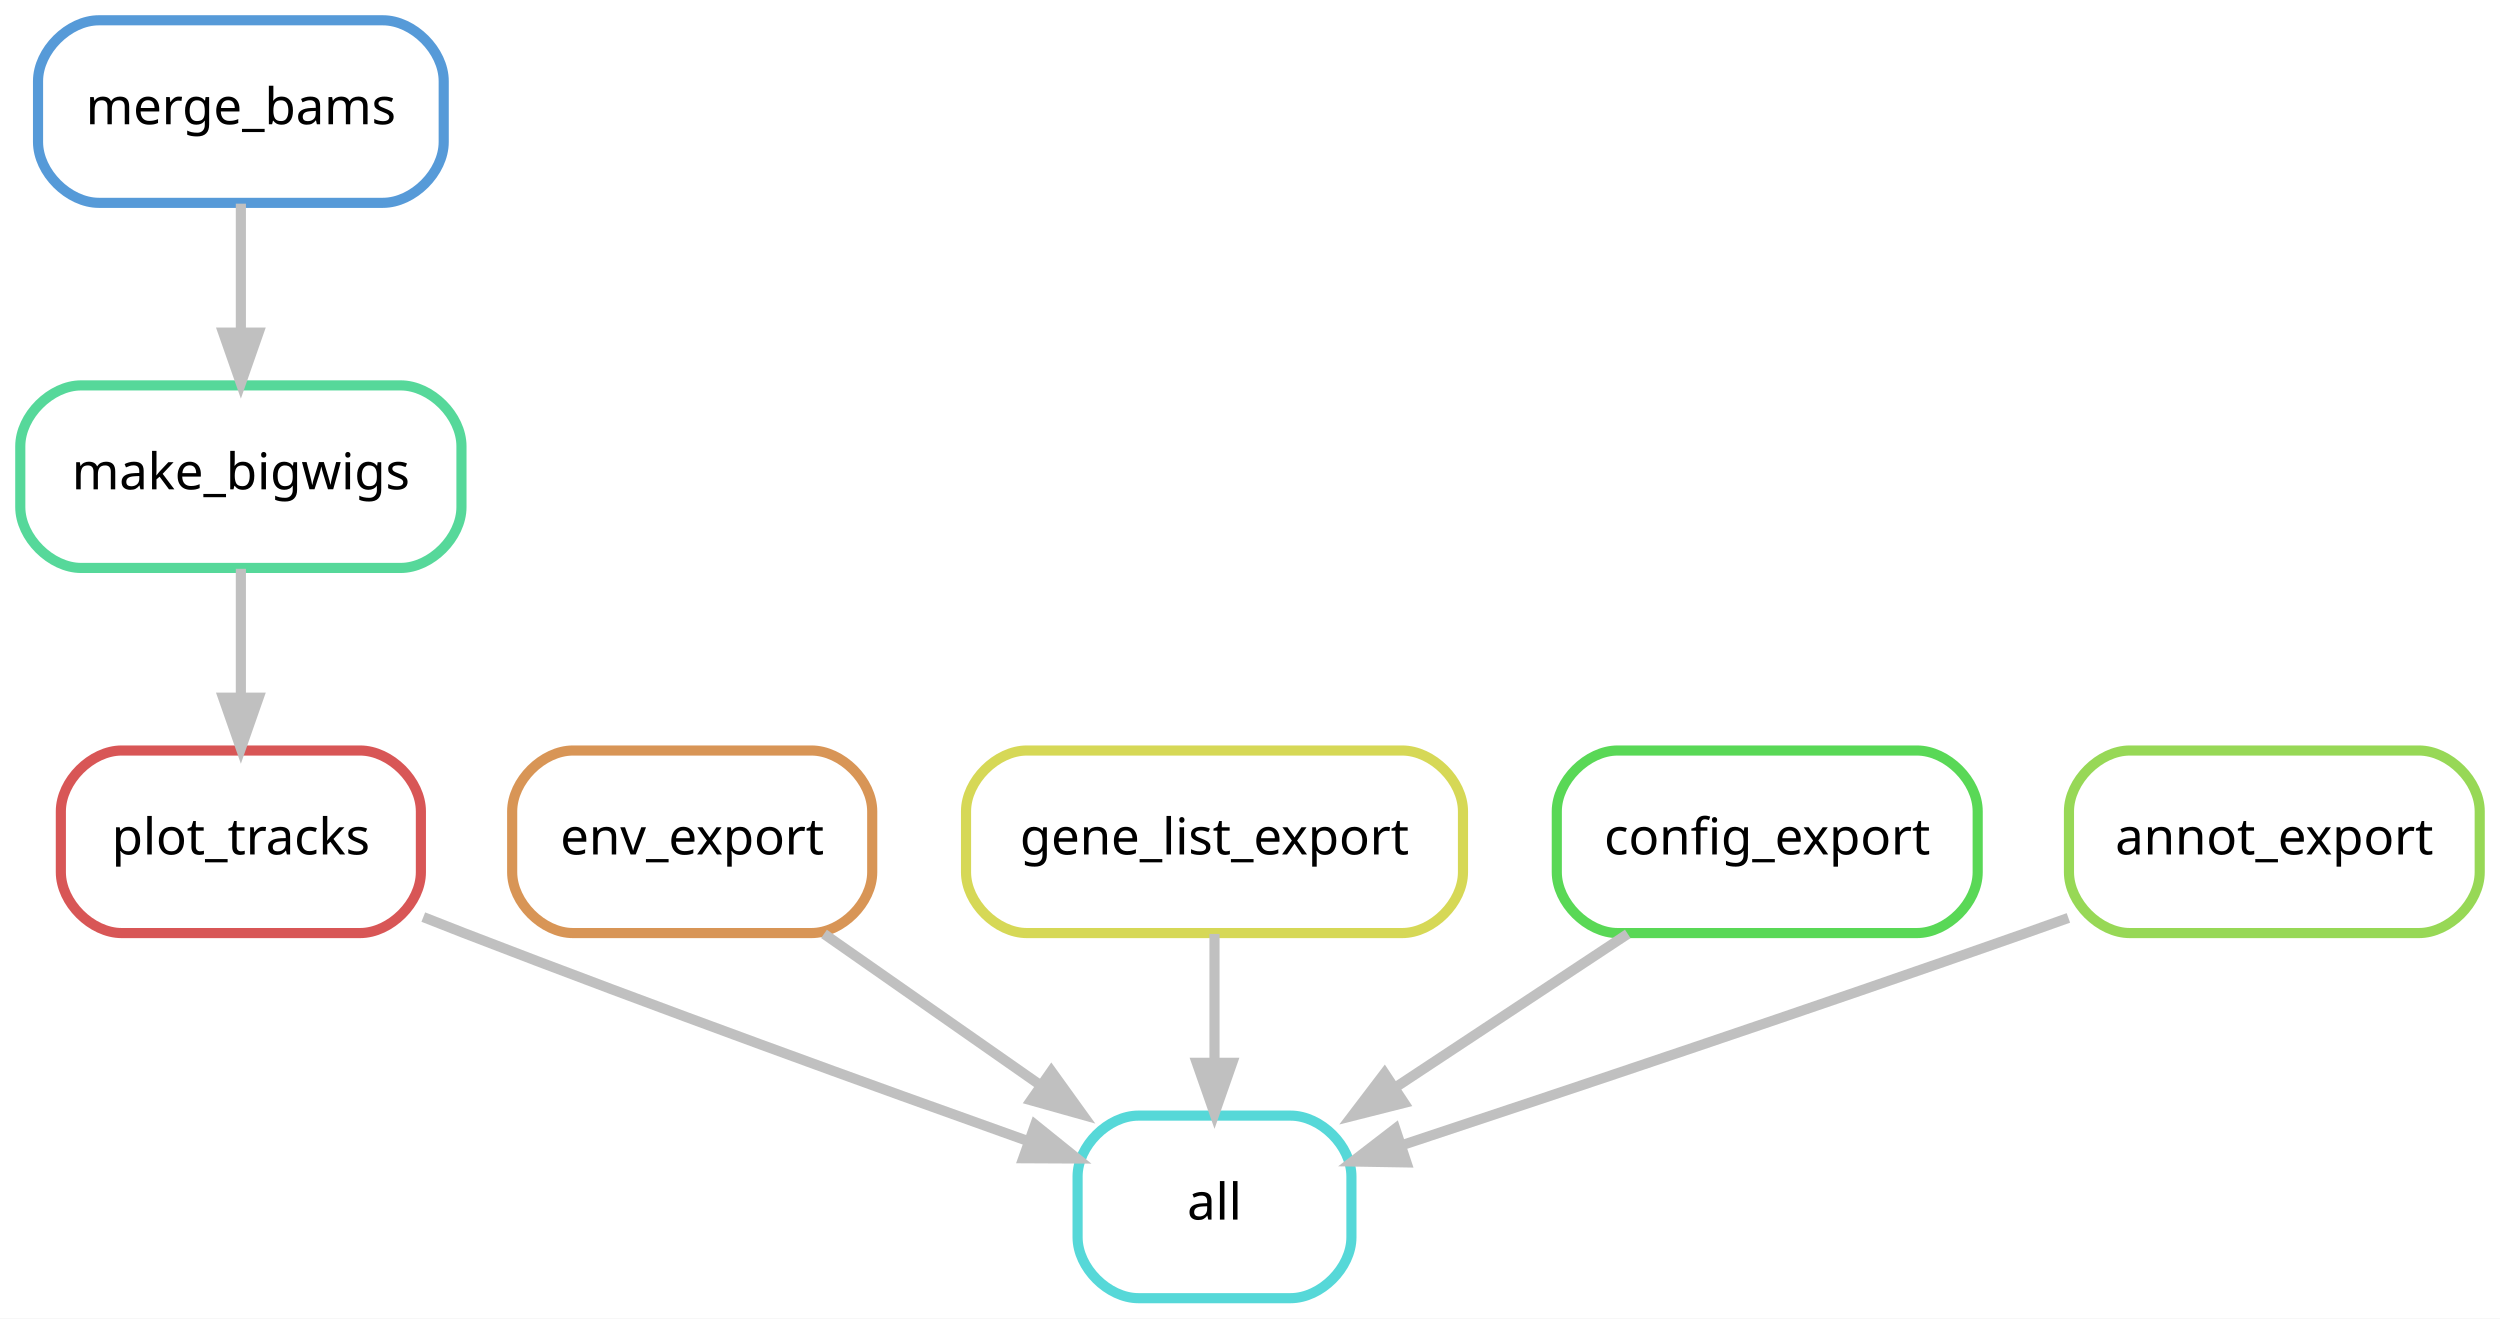
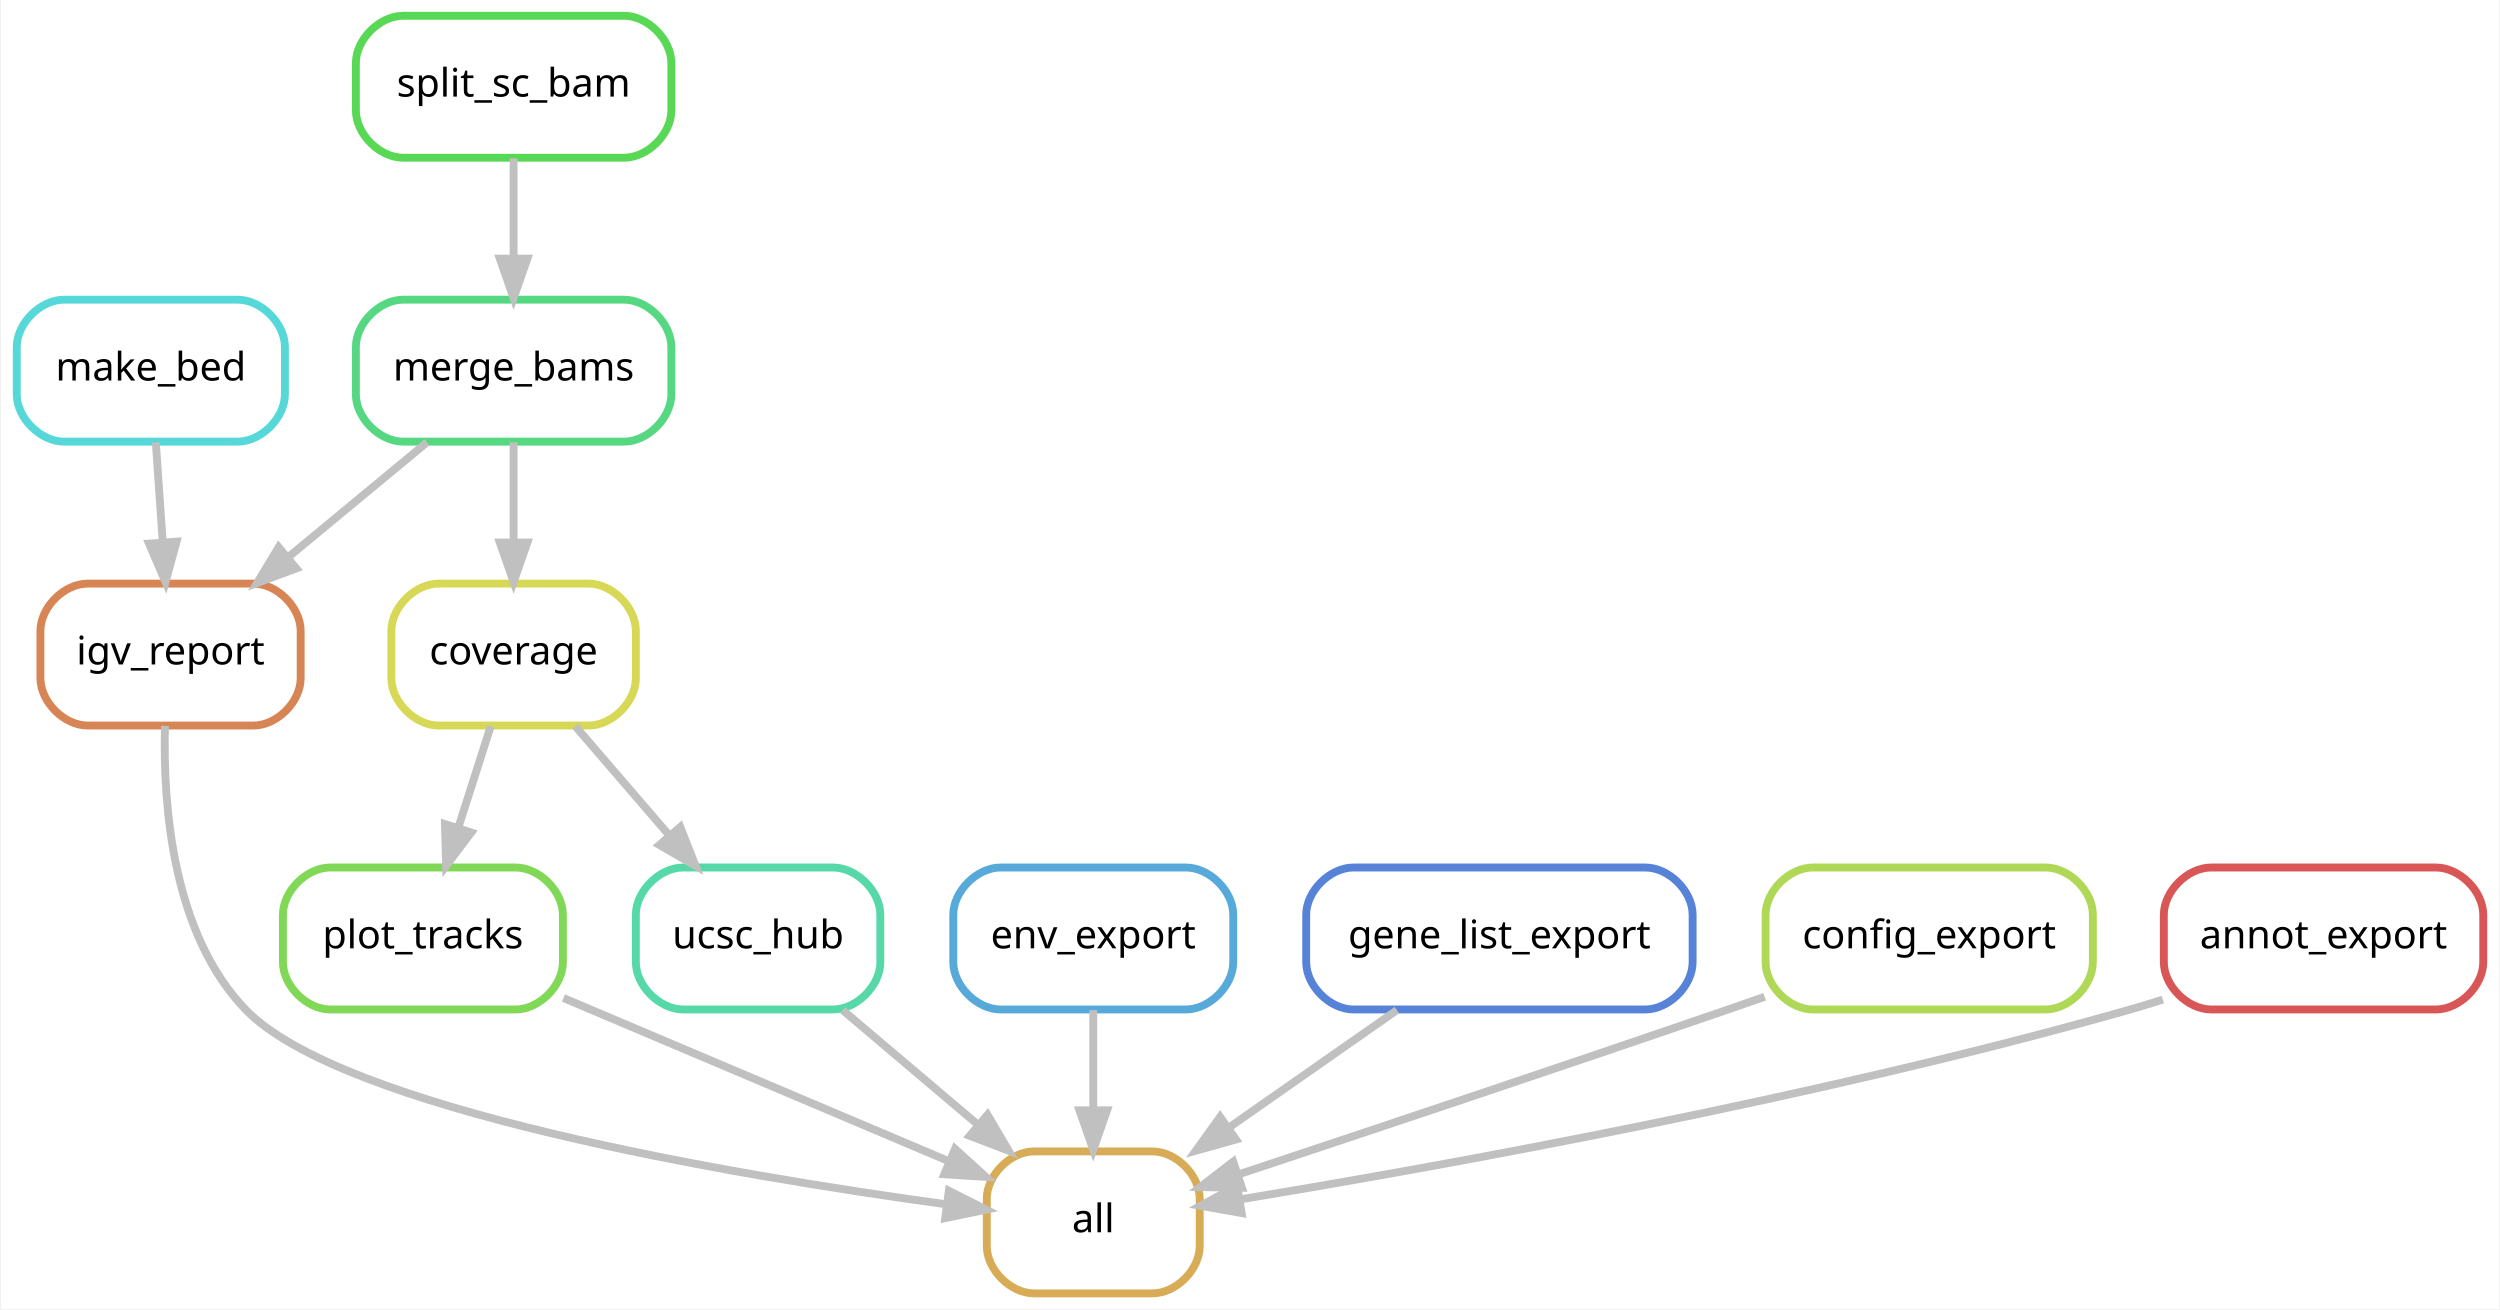
- <svg xmlns="http://www.w3.org/2000/svg" width="493pt" height="260pt" viewBox="0.00 0.00 493.00 260.00">
-   <g id="graph0" class="graph" transform="scale(1 1) rotate(0) translate(4 256)">
-     <polygon fill="#ffffff" stroke="transparent" points="-4,4 -4,-256 489,-256 489,4 -4,4" />
+ <svg xmlns="http://www.w3.org/2000/svg" width="634pt" height="332pt" viewBox="0.00 0.00 633.50 332.00">
+   <g id="graph0" class="graph" transform="scale(1 1) rotate(0) translate(4 328)">
+     <polygon fill="#ffffff" stroke="transparent" points="-4,4 -4,-328 629.5,-328 629.5,4 -4,4" />
    <g id="node1" class="node">
-       <path fill="none" stroke="#56d8d8" stroke-width="2" d="M250.5,-36C250.5,-36 220.5,-36 220.5,-36 214.5,-36 208.5,-30 208.5,-24 208.5,-24 208.5,-12 208.5,-12 208.5,-6 214.5,0 220.5,0 220.5,0 250.5,0 250.5,0 256.5,0 262.5,-6 262.5,-12 262.5,-12 262.5,-24 262.5,-24 262.5,-30 256.5,-36 250.5,-36" />
-       <text text-anchor="middle" x="235.5" y="-15.5" font-family="sans" font-size="10.00" fill="#000000">all</text>
+       <path fill="none" stroke="#d8ac56" stroke-width="2" d="M288,-36C288,-36 258,-36 258,-36 252,-36 246,-30 246,-24 246,-24 246,-12 246,-12 246,-6 252,0 258,0 258,0 288,0 288,0 294,0 300,-6 300,-12 300,-12 300,-24 300,-24 300,-30 294,-36 288,-36" />
+       <text text-anchor="middle" x="273" y="-15.5" font-family="sans" font-size="10.00" fill="#000000">all</text>
    </g>
    <g id="node2" class="node">
-       <path fill="none" stroke="#d85656" stroke-width="2" d="M67,-108C67,-108 20,-108 20,-108 14,-108 8,-102 8,-96 8,-96 8,-84 8,-84 8,-78 14,-72 20,-72 20,-72 67,-72 67,-72 73,-72 79,-78 79,-84 79,-84 79,-96 79,-96 79,-102 73,-108 67,-108" />
-       <text text-anchor="middle" x="43.5" y="-87.5" font-family="sans" font-size="10.00" fill="#000000">plot_tracks</text>
+       <path fill="none" stroke="#80d856" stroke-width="2" d="M126.5,-108C126.5,-108 79.5,-108 79.5,-108 73.5,-108 67.5,-102 67.5,-96 67.5,-96 67.5,-84 67.5,-84 67.5,-78 73.5,-72 79.5,-72 79.5,-72 126.5,-72 126.5,-72 132.5,-72 138.5,-78 138.5,-84 138.5,-84 138.5,-96 138.5,-96 138.5,-102 132.5,-108 126.5,-108" />
+       <text text-anchor="middle" x="103" y="-87.5" font-family="sans" font-size="10.00" fill="#000000">plot_tracks</text>
+     </g>
+     <g id="edge4" class="edge">
+       <path fill="none" stroke="#c0c0c0" stroke-width="2" d="M138.638,-74.906C167.329,-62.755 207.503,-45.74 236.438,-33.485" />
+       <polygon fill="#c0c0c0" stroke="#c0c0c0" stroke-width="2" points="237.944,-36.648 245.787,-29.526 235.214,-30.203 237.944,-36.648" />
+     </g>
+     <g id="node3" class="node">
+       <path fill="none" stroke="#d6d856" stroke-width="2" d="M145,-180C145,-180 107,-180 107,-180 101,-180 95,-174 95,-168 95,-168 95,-156 95,-156 95,-150 101,-144 107,-144 107,-144 145,-144 145,-144 151,-144 157,-150 157,-156 157,-156 157,-168 157,-168 157,-174 151,-180 145,-180" />
+       <text text-anchor="middle" x="126" y="-159.5" font-family="sans" font-size="10.00" fill="#000000">coverage</text>
+     </g>
+     <g id="edge8" class="edge">
+       <path fill="none" stroke="#c0c0c0" stroke-width="2" d="M120.196,-143.831C117.709,-136.046 114.747,-126.773 111.987,-118.135" />
+       <polygon fill="#c0c0c0" stroke="#c0c0c0" stroke-width="2" points="115.259,-116.874 108.882,-108.413 108.591,-119.004 115.259,-116.874" />
+     </g>
+     <g id="node6" class="node">
+       <path fill="none" stroke="#56d8a9" stroke-width="2" d="M207,-108C207,-108 169,-108 169,-108 163,-108 157,-102 157,-96 157,-96 157,-84 157,-84 157,-78 163,-72 169,-72 169,-72 207,-72 207,-72 213,-72 219,-78 219,-84 219,-84 219,-96 219,-96 219,-102 213,-108 207,-108" />
+       <text text-anchor="middle" x="188" y="-87.5" font-family="sans" font-size="10.00" fill="#000000">ucsc_hub</text>
+     </g>
+     <g id="edge11" class="edge">
+       <path fill="none" stroke="#c0c0c0" stroke-width="2" d="M141.645,-143.831C148.859,-135.454 157.557,-125.353 165.46,-116.175" />
+       <polygon fill="#c0c0c0" stroke="#c0c0c0" stroke-width="2" points="168.271,-118.275 172.144,-108.413 162.967,-113.707 168.271,-118.275" />
+     </g>
+     <g id="node4" class="node">
+       <path fill="none" stroke="#56d882" stroke-width="2" d="M154,-252C154,-252 98,-252 98,-252 92,-252 86,-246 86,-240 86,-240 86,-228 86,-228 86,-222 92,-216 98,-216 98,-216 154,-216 154,-216 160,-216 166,-222 166,-228 166,-228 166,-240 166,-240 166,-246 160,-252 154,-252" />
+       <text text-anchor="middle" x="126" y="-231.5" font-family="sans" font-size="10.00" fill="#000000">merge_bams</text>
+     </g>
+     <g id="edge9" class="edge">
+       <path fill="none" stroke="#c0c0c0" stroke-width="2" d="M126,-215.831C126,-208.131 126,-198.974 126,-190.417" />
+       <polygon fill="#c0c0c0" stroke="#c0c0c0" stroke-width="2" points="129.5,-190.413 126,-180.413 122.5,-190.413 129.5,-190.413" />
+     </g>
+     <g id="node7" class="node">
+       <path fill="none" stroke="#d88556" stroke-width="2" d="M60,-180C60,-180 18,-180 18,-180 12,-180 6,-174 6,-168 6,-168 6,-156 6,-156 6,-150 12,-144 18,-144 18,-144 60,-144 60,-144 66,-144 72,-150 72,-156 72,-156 72,-168 72,-168 72,-174 66,-180 60,-180" />
+       <text text-anchor="middle" x="39" y="-159.5" font-family="sans" font-size="10.00" fill="#000000">igv_report</text>
+     </g>
+     <g id="edge12" class="edge">
+       <path fill="none" stroke="#c0c0c0" stroke-width="2" d="M104.046,-215.831C93.331,-206.963 80.281,-196.164 68.691,-186.572" />
+       <polygon fill="#c0c0c0" stroke="#c0c0c0" stroke-width="2" points="70.882,-183.842 60.947,-180.163 66.419,-189.235 70.882,-183.842" />
+     </g>
+     <g id="node5" class="node">
+       <path fill="none" stroke="#59d856" stroke-width="2" d="M154,-324C154,-324 98,-324 98,-324 92,-324 86,-318 86,-312 86,-312 86,-300 86,-300 86,-294 92,-288 98,-288 98,-288 154,-288 154,-288 160,-288 166,-294 166,-300 166,-300 166,-312 166,-312 166,-318 160,-324 154,-324" />
+       <text text-anchor="middle" x="126" y="-303.5" font-family="sans" font-size="10.00" fill="#000000">split_sc_bam</text>
+     </g>
+     <g id="edge10" class="edge">
+       <path fill="none" stroke="#c0c0c0" stroke-width="2" d="M126,-287.831C126,-280.131 126,-270.974 126,-262.417" />
+       <polygon fill="#c0c0c0" stroke="#c0c0c0" stroke-width="2" points="129.5,-262.413 126,-252.413 122.5,-262.413 129.5,-262.413" />
+     </g>
+     <g id="edge5" class="edge">
+       <path fill="none" stroke="#c0c0c0" stroke-width="2" d="M209.449,-71.831C219.818,-63.048 232.423,-52.371 243.665,-42.849" />
+       <polygon fill="#c0c0c0" stroke="#c0c0c0" stroke-width="2" points="246.19,-45.297 251.558,-36.163 241.665,-39.956 246.19,-45.297" />
+     </g>
+     <g id="edge2" class="edge">
+       <path fill="none" stroke="#c0c0c0" stroke-width="2" d="M37.586,-143.896C37.054,-123.659 39.504,-91.213 58,-72 82.323,-46.734 180.985,-30.074 235.81,-22.572" />
+       <polygon fill="#c0c0c0" stroke="#c0c0c0" stroke-width="2" points="236.382,-26.026 245.832,-21.235 235.457,-19.088 236.382,-26.026" />
+     </g>
+     <g id="node8" class="node">
+       <path fill="none" stroke="#56d8d8" stroke-width="2" d="M56,-252C56,-252 12,-252 12,-252 6,-252 0,-246 0,-240 0,-240 0,-228 0,-228 0,-222 6,-216 12,-216 12,-216 56,-216 56,-216 62,-216 68,-222 68,-228 68,-228 68,-240 68,-240 68,-246 62,-252 56,-252" />
+       <text text-anchor="middle" x="34" y="-231.5" font-family="sans" font-size="10.00" fill="#000000">make_bed</text>
+     </g>
+     <g id="edge13" class="edge">
+       <path fill="none" stroke="#c0c0c0" stroke-width="2" d="M35.262,-215.831C35.797,-208.131 36.432,-198.974 37.027,-190.417" />
+       <polygon fill="#c0c0c0" stroke="#c0c0c0" stroke-width="2" points="40.52,-190.632 37.721,-180.413 33.537,-190.147 40.52,-190.632" />
+     </g>
+     <g id="node9" class="node">
+       <path fill="none" stroke="#56a9d8" stroke-width="2" d="M296.5,-108C296.5,-108 249.5,-108 249.5,-108 243.5,-108 237.5,-102 237.5,-96 237.5,-96 237.5,-84 237.5,-84 237.5,-78 243.5,-72 249.5,-72 249.5,-72 296.5,-72 296.5,-72 302.5,-72 308.5,-78 308.5,-84 308.5,-84 308.5,-96 308.5,-96 308.5,-102 302.5,-108 296.5,-108" />
+       <text text-anchor="middle" x="273" y="-87.5" font-family="sans" font-size="10.00" fill="#000000">env_export</text>
+     </g>
+     <g id="edge6" class="edge">
+       <path fill="none" stroke="#c0c0c0" stroke-width="2" d="M273,-71.831C273,-64.131 273,-54.974 273,-46.417" />
+       <polygon fill="#c0c0c0" stroke="#c0c0c0" stroke-width="2" points="276.5,-46.413 273,-36.413 269.5,-46.413 276.5,-46.413" />
+     </g>
+     <g id="node10" class="node">
+       <path fill="none" stroke="#5682d8" stroke-width="2" d="M413,-108C413,-108 339,-108 339,-108 333,-108 327,-102 327,-96 327,-96 327,-84 327,-84 327,-78 333,-72 339,-72 339,-72 413,-72 413,-72 419,-72 425,-78 425,-84 425,-84 425,-96 425,-96 425,-102 419,-108 413,-108" />
+       <text text-anchor="middle" x="376" y="-87.5" font-family="sans" font-size="10.00" fill="#000000">gene_list_export</text>
+     </g>
+     <g id="edge7" class="edge">
+       <path fill="none" stroke="#c0c0c0" stroke-width="2" d="M350.009,-71.831C337.078,-62.793 321.278,-51.748 307.362,-42.02" />
+       <polygon fill="#c0c0c0" stroke="#c0c0c0" stroke-width="2" points="309.184,-39.023 298.983,-36.163 305.174,-44.761 309.184,-39.023" />
+     </g>
+     <g id="node11" class="node">
+       <path fill="none" stroke="#afd856" stroke-width="2" d="M514.5,-108C514.5,-108 455.5,-108 455.5,-108 449.5,-108 443.5,-102 443.5,-96 443.5,-96 443.5,-84 443.5,-84 443.5,-78 449.5,-72 455.5,-72 455.5,-72 514.5,-72 514.5,-72 520.5,-72 526.5,-78 526.5,-84 526.5,-84 526.5,-96 526.5,-96 526.5,-102 520.5,-108 514.5,-108" />
+       <text text-anchor="middle" x="485" y="-87.5" font-family="sans" font-size="10.00" fill="#000000">config_export</text>
+     </g>
+     <g id="edge3" class="edge">
+       <path fill="none" stroke="#c0c0c0" stroke-width="2" d="M443.27,-75.212C440.135,-74.119 437.019,-73.039 434,-72 391.431,-57.35 342.361,-40.964 309.693,-30.125" />
+       <polygon fill="#c0c0c0" stroke="#c0c0c0" stroke-width="2" points="310.7,-26.771 300.106,-26.948 308.497,-33.416 310.7,-26.771" />
+     </g>
+     <g id="node12" class="node">
+       <path fill="none" stroke="#d85656" stroke-width="2" d="M613.5,-108C613.5,-108 556.5,-108 556.5,-108 550.5,-108 544.5,-102 544.5,-96 544.5,-96 544.5,-84 544.5,-84 544.5,-78 550.5,-72 556.5,-72 556.5,-72 613.5,-72 613.5,-72 619.5,-72 625.5,-78 625.5,-84 625.5,-84 625.5,-96 625.5,-96 625.5,-102 619.5,-108 613.5,-108" />
+       <text text-anchor="middle" x="585" y="-87.5" font-family="sans" font-size="10.00" fill="#000000">annot_export</text>
    </g>
    <g id="edge1" class="edge">
-       <path fill="none" stroke="#c0c0c0" stroke-width="2" d="M79.473,-75.152C82.185,-74.073 84.883,-73.012 87.5,-72 125.201,-57.417 168.699,-41.674 198.735,-30.971" />
-       <polygon fill="#c0c0c0" stroke="#c0c0c0" stroke-width="2" points="200.127,-34.191 208.377,-27.543 197.782,-27.595 200.127,-34.191" />
-     </g>
-     <g id="node3" class="node">
-       <path fill="none" stroke="#56d89a" stroke-width="2" d="M75,-180C75,-180 12,-180 12,-180 6,-180 0,-174 0,-168 0,-168 0,-156 0,-156 0,-150 6,-144 12,-144 12,-144 75,-144 75,-144 81,-144 87,-150 87,-156 87,-156 87,-168 87,-168 87,-174 81,-180 75,-180" />
-       <text text-anchor="middle" x="43.5" y="-159.5" font-family="sans" font-size="10.00" fill="#000000">make_bigwigs</text>
-     </g>
-     <g id="edge6" class="edge">
-       <path fill="none" stroke="#c0c0c0" stroke-width="2" d="M43.5,-143.831C43.5,-136.131 43.5,-126.974 43.5,-118.417" />
-       <polygon fill="#c0c0c0" stroke="#c0c0c0" stroke-width="2" points="47,-118.413 43.5,-108.413 40,-118.413 47,-118.413" />
-     </g>
-     <g id="node4" class="node">
-       <path fill="none" stroke="#569ad8" stroke-width="2" d="M71.5,-252C71.5,-252 15.5,-252 15.5,-252 9.5,-252 3.5,-246 3.5,-240 3.5,-240 3.5,-228 3.5,-228 3.5,-222 9.5,-216 15.5,-216 15.5,-216 71.5,-216 71.5,-216 77.5,-216 83.5,-222 83.5,-228 83.5,-228 83.5,-240 83.5,-240 83.5,-246 77.5,-252 71.5,-252" />
-       <text text-anchor="middle" x="43.5" y="-231.5" font-family="sans" font-size="10.00" fill="#000000">merge_bams</text>
-     </g>
-     <g id="edge7" class="edge">
-       <path fill="none" stroke="#c0c0c0" stroke-width="2" d="M43.5,-215.831C43.5,-208.131 43.5,-198.974 43.5,-190.417" />
-       <polygon fill="#c0c0c0" stroke="#c0c0c0" stroke-width="2" points="47,-190.413 43.5,-180.413 40,-190.413 47,-190.413" />
-     </g>
-     <g id="node5" class="node">
-       <path fill="none" stroke="#d89556" stroke-width="2" d="M156,-108C156,-108 109,-108 109,-108 103,-108 97,-102 97,-96 97,-96 97,-84 97,-84 97,-78 103,-72 109,-72 109,-72 156,-72 156,-72 162,-72 168,-78 168,-84 168,-84 168,-96 168,-96 168,-102 162,-108 156,-108" />
-       <text text-anchor="middle" x="132.5" y="-87.5" font-family="sans" font-size="10.00" fill="#000000">env_export</text>
-     </g>
-     <g id="edge2" class="edge">
-       <path fill="none" stroke="#c0c0c0" stroke-width="2" d="M158.491,-71.831C171.422,-62.793 187.222,-51.748 201.138,-42.02" />
-       <polygon fill="#c0c0c0" stroke="#c0c0c0" stroke-width="2" points="203.326,-44.761 209.517,-36.163 199.316,-39.023 203.326,-44.761" />
-     </g>
-     <g id="node6" class="node">
-       <path fill="none" stroke="#d6d856" stroke-width="2" d="M272.5,-108C272.5,-108 198.5,-108 198.5,-108 192.5,-108 186.5,-102 186.5,-96 186.5,-96 186.5,-84 186.5,-84 186.5,-78 192.5,-72 198.5,-72 198.5,-72 272.5,-72 272.5,-72 278.5,-72 284.5,-78 284.5,-84 284.5,-84 284.5,-96 284.5,-96 284.5,-102 278.5,-108 272.5,-108" />
-       <text text-anchor="middle" x="235.5" y="-87.5" font-family="sans" font-size="10.00" fill="#000000">gene_list_export</text>
-     </g>
-     <g id="edge3" class="edge">
-       <path fill="none" stroke="#c0c0c0" stroke-width="2" d="M235.5,-71.831C235.5,-64.131 235.5,-54.974 235.5,-46.417" />
-       <polygon fill="#c0c0c0" stroke="#c0c0c0" stroke-width="2" points="239,-46.413 235.5,-36.413 232,-46.413 239,-46.413" />
-     </g>
-     <g id="node7" class="node">
-       <path fill="none" stroke="#59d856" stroke-width="2" d="M374,-108C374,-108 315,-108 315,-108 309,-108 303,-102 303,-96 303,-96 303,-84 303,-84 303,-78 309,-72 315,-72 315,-72 374,-72 374,-72 380,-72 386,-78 386,-84 386,-84 386,-96 386,-96 386,-102 380,-108 374,-108" />
-       <text text-anchor="middle" x="344.5" y="-87.5" font-family="sans" font-size="10.00" fill="#000000">config_export</text>
-     </g>
-     <g id="edge5" class="edge">
-       <path fill="none" stroke="#c0c0c0" stroke-width="2" d="M316.995,-71.831C303.077,-62.638 286.016,-51.368 271.108,-41.521" />
-       <polygon fill="#c0c0c0" stroke="#c0c0c0" stroke-width="2" points="272.892,-38.505 262.619,-35.913 269.034,-44.346 272.892,-38.505" />
-     </g>
-     <g id="node8" class="node">
-       <path fill="none" stroke="#97d856" stroke-width="2" d="M473,-108C473,-108 416,-108 416,-108 410,-108 404,-102 404,-96 404,-96 404,-84 404,-84 404,-78 410,-72 416,-72 416,-72 473,-72 473,-72 479,-72 485,-78 485,-84 485,-84 485,-96 485,-96 485,-102 479,-108 473,-108" />
-       <text text-anchor="middle" x="444.5" y="-87.5" font-family="sans" font-size="10.00" fill="#000000">annot_export</text>
-     </g>
-     <g id="edge4" class="edge">
-       <path fill="none" stroke="#c0c0c0" stroke-width="2" d="M403.888,-74.987C401.052,-73.968 398.235,-72.964 395.5,-72 353.401,-57.166 304.785,-40.877 272.294,-30.11" />
-       <polygon fill="#c0c0c0" stroke="#c0c0c0" stroke-width="2" points="273.347,-26.772 262.753,-26.953 271.148,-33.417 273.347,-26.772" />
+       <path fill="none" stroke="#c0c0c0" stroke-width="2" d="M544.244,-74.51C541.468,-73.616 538.702,-72.769 536,-72 456.729,-49.439 361.495,-32.282 310.167,-23.827" />
+       <polygon fill="#c0c0c0" stroke="#c0c0c0" stroke-width="2" points="310.635,-20.358 300.203,-22.205 309.51,-27.267 310.635,-20.358" />
    </g>
  </g>
</svg>
